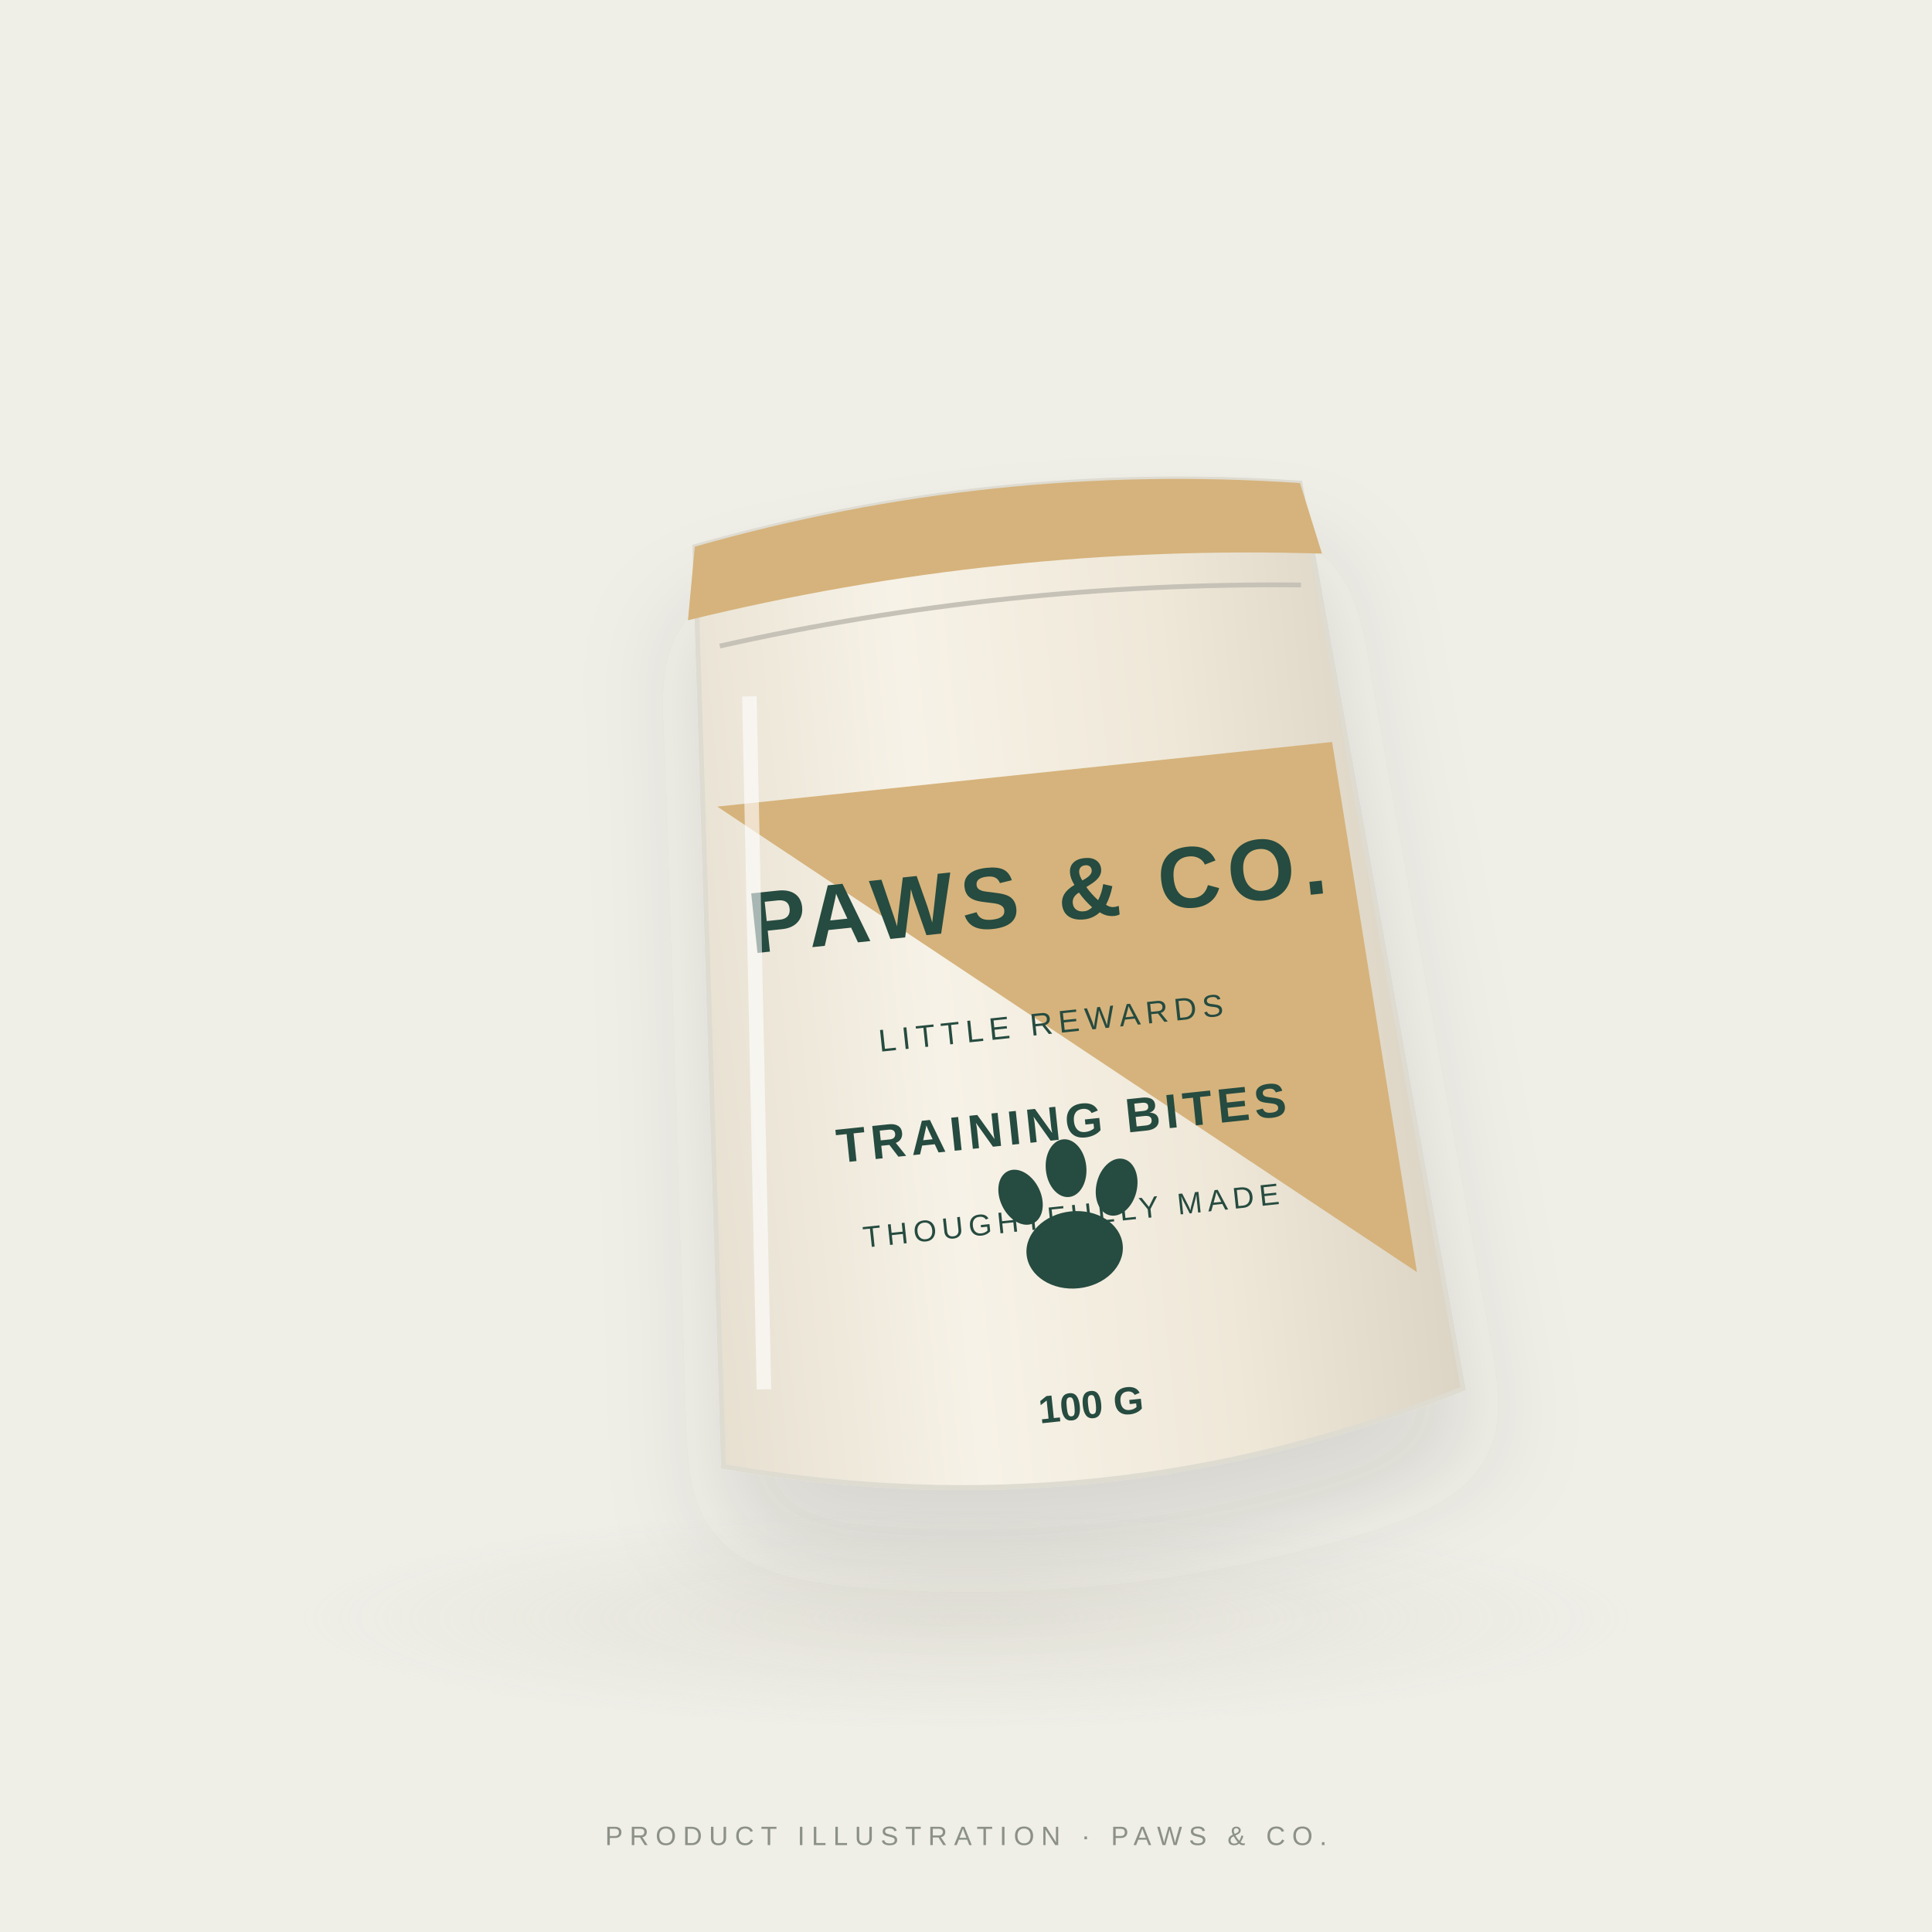
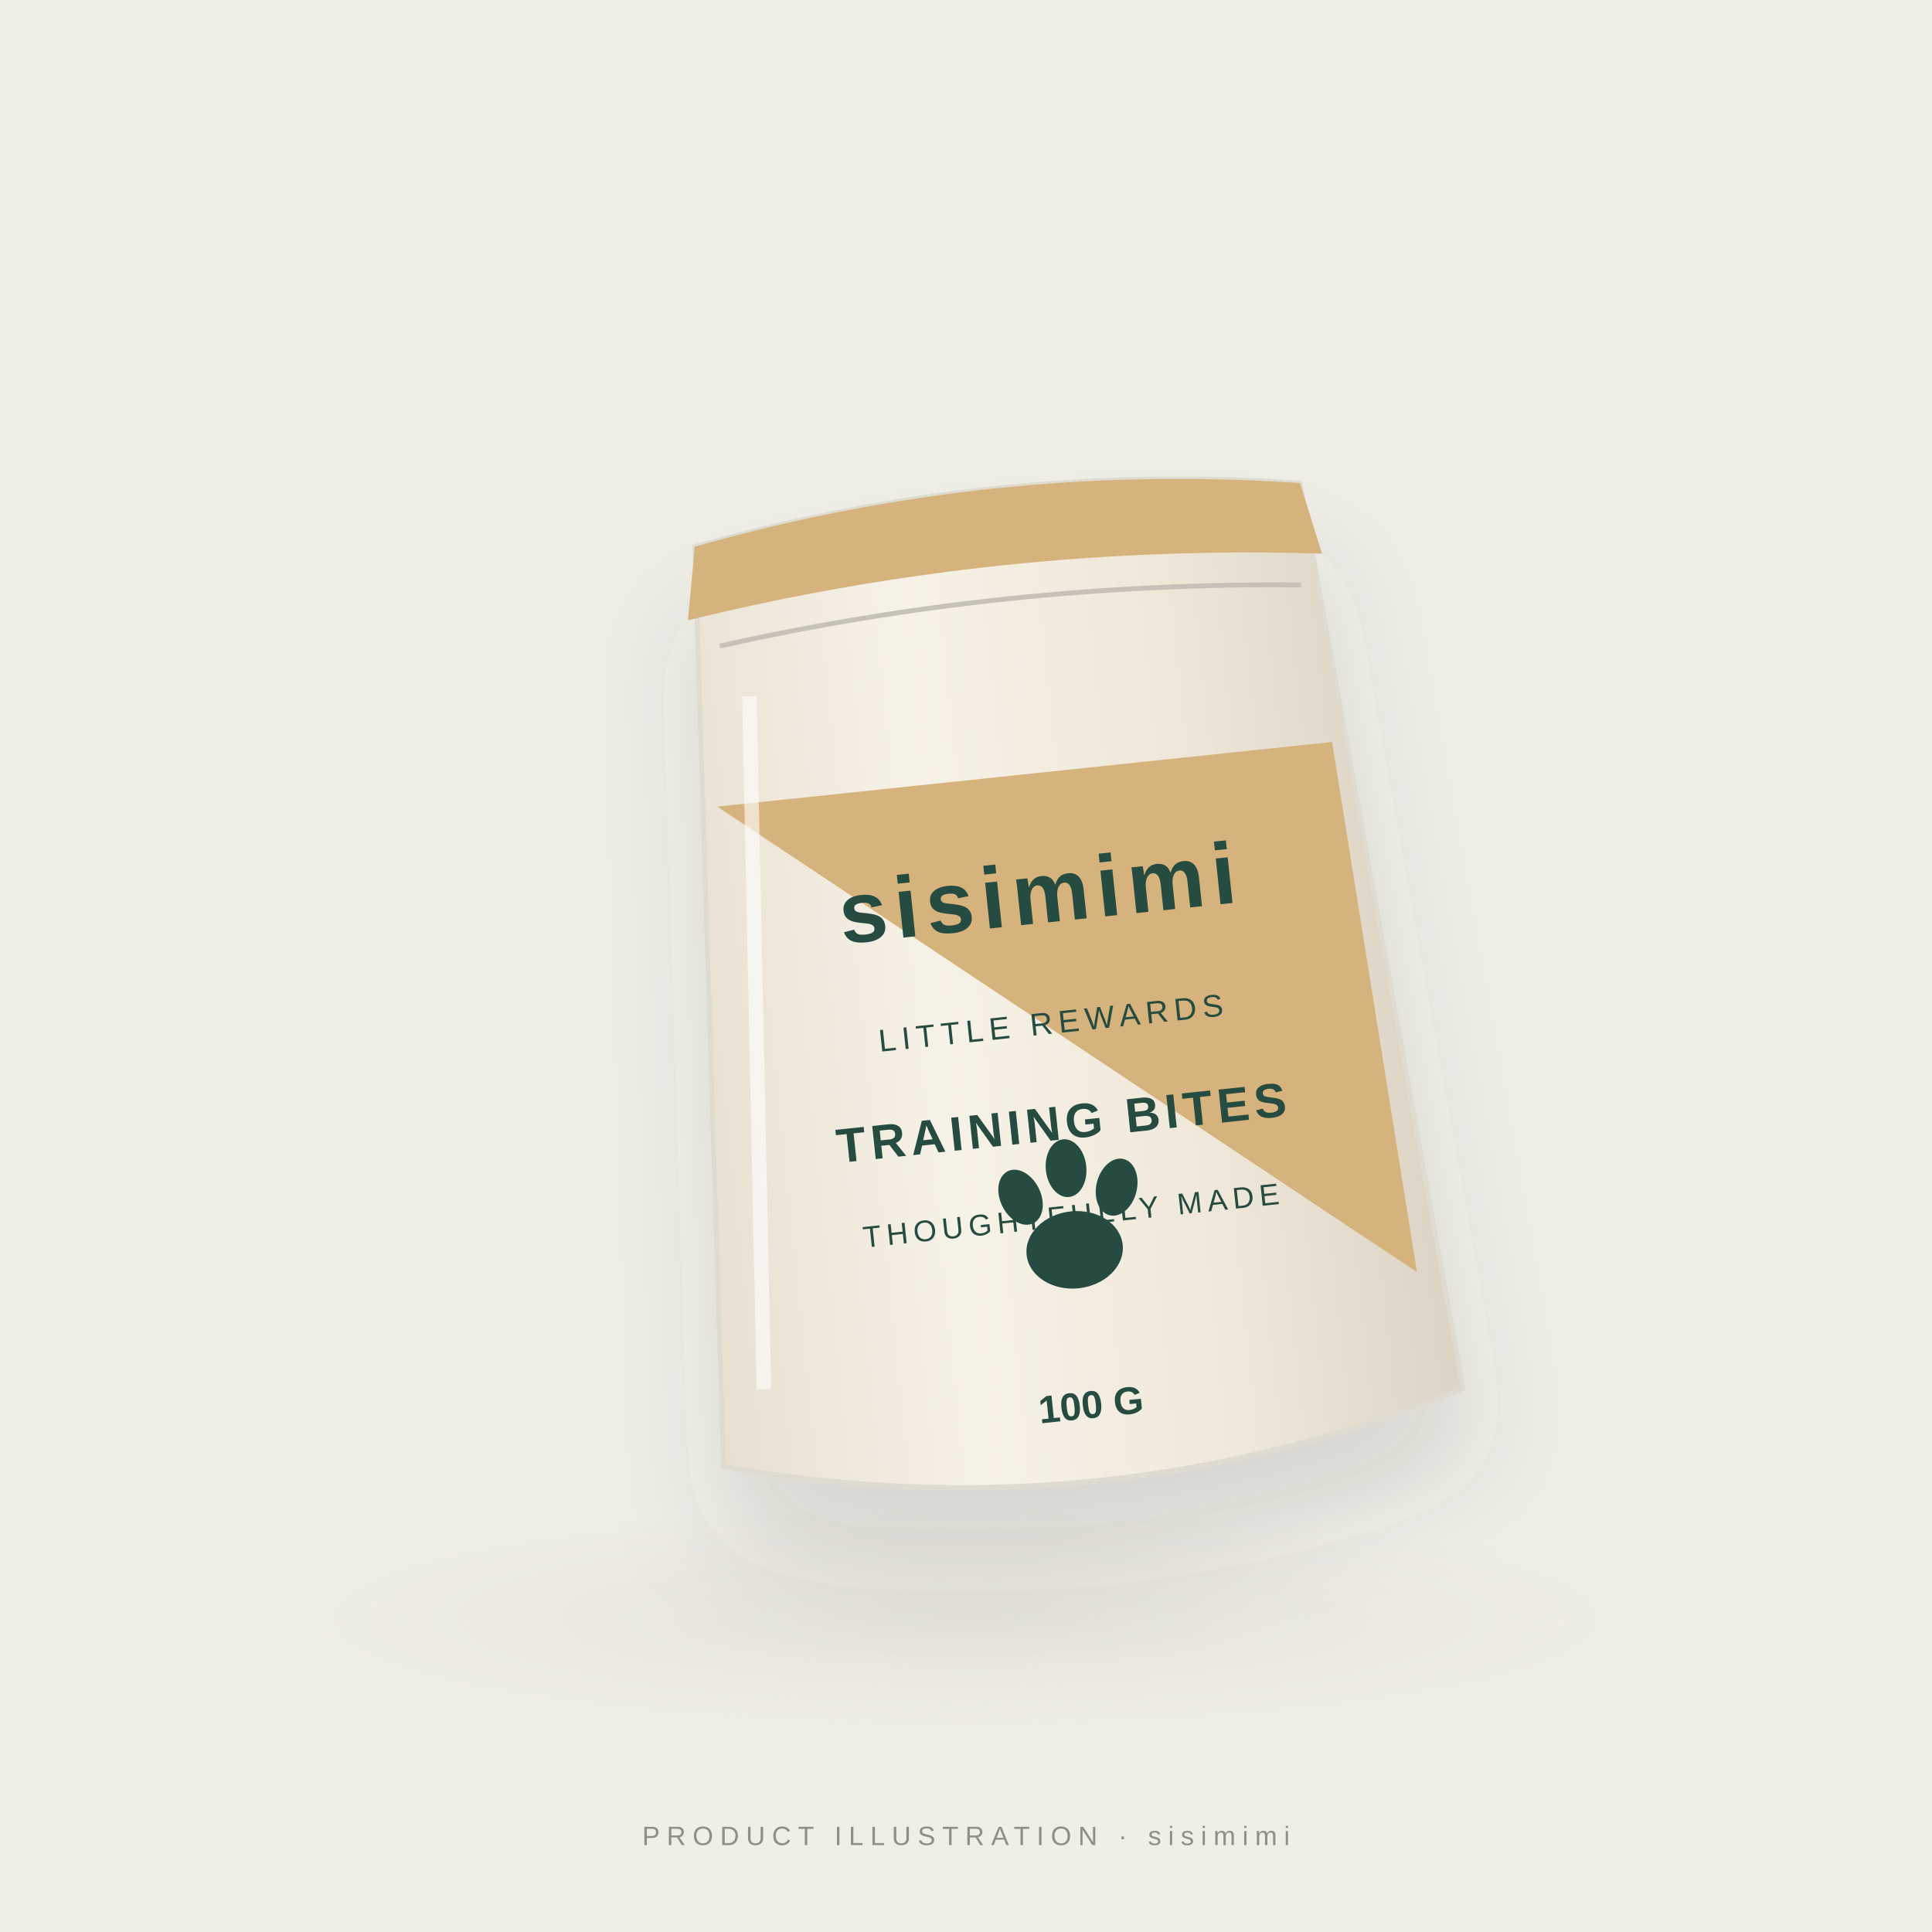
<svg xmlns="http://www.w3.org/2000/svg" viewBox="0 0 400 400" role="img" aria-label="Bánh thưởng gà Training Bites — hình minh họa sản phẩm">
  <defs>
    <linearGradient id="paper" x1="0" y1="0" x2="1" y2="0">
      <stop stop-color="#e7e0d1" />
      <stop offset=".35" stop-color="#f7f2e7" />
      <stop offset=".7" stop-color="#efe8d9" />
      <stop offset="1" stop-color="#dcd5c6" />
    </linearGradient>
    <linearGradient id="metal">
      <stop stop-color="#b8b8af" />
      <stop offset=".28" stop-color="#e3e3db" />
      <stop offset=".7" stop-color="#d4d4c9" />
      <stop offset="1" stop-color="#acaca1" />
    </linearGradient>
    <filter id="shadow" x="-40%" y="-30%" width="180%" height="190%">
      <feDropShadow dx="0" dy="15" stdDeviation="11" flood-color="#4d4b3c" flood-opacity=".14" />
    </filter>
    <radialGradient id="ground">
      <stop stop-color="#c9c7ba" stop-opacity=".3" />
      <stop offset="1" stop-color="#c9c7ba" stop-opacity="0" />
    </radialGradient>
  </defs>
  <rect width="400" height="400" fill="#efeee7" />
  <ellipse cx="200" cy="335" rx="138" ry="23" fill="url(#ground)" />
  <g transform="translate(18 -4) rotate(-6 200 220)" filter="url(#shadow)">
    <path d="M137 110 Q200 99 263 110 L277 300 Q200 322 123 300Z" fill="url(#paper)" stroke="#dedbd1" />
    <path d="M137 110 Q200 99 263 110 L266 125 Q200 116 134 125Z" fill="#d6b37c" />
    <path d="M140 131 Q200 124 261 131" stroke="#c6c2b7" fill="none" />
    <path d="M136 164L264 164L270 275Q200 286130 275Z" fill="#d6b37c" />
-     <text x="200" y="195" text-anchor="middle" font-family="Arial,sans-serif" font-size="18" font-weight="700" fill="#264c40" letter-spacing="1.5">PAWS &amp; CO.</text>
+     <text x="200" y="195" text-anchor="middle" font-family="Arial,sans-serif" font-size="18" font-weight="700" fill="#264c40" letter-spacing="1.5">sisimimi</text>
    <text x="200" y="218" text-anchor="middle" font-family="Arial,sans-serif" font-size="6.5" font-weight="500" fill="#264c40" letter-spacing="1.2">LITTLE REWARDS</text>
    <g transform="translate(200 258)" color="#264c40">
      <g fill="currentColor">
        <ellipse cx="0" cy="5" rx="10" ry="8" />
        <ellipse cx="-10" cy="-7" rx="4.2" ry="6" transform="rotate(-20 -10 -7)" />
        <ellipse cx="0" cy="-12" rx="4.2" ry="6" />
        <ellipse cx="10" cy="-7" rx="4.2" ry="6" transform="rotate(20 10 -7)" />
      </g>
    </g>
    <text x="200" y="240" text-anchor="middle" font-family="Arial,sans-serif" font-size="10" font-weight="700" fill="#264c40" letter-spacing="1">TRAINING BITES</text>
    <text x="200" y="258" text-anchor="middle" font-family="Arial,sans-serif" font-size="6.2" font-weight="500" fill="#264c40" letter-spacing="1.1">THOUGHTFULLY MADE</text>
    <text x="200" y="298" text-anchor="middle" font-family="Arial,sans-serif" font-size="8" font-weight="700" fill="#264c40" letter-spacing="0">100 G</text>
    <path d="M145 142 L133 285" stroke="#fff" stroke-opacity=".6" stroke-width="3" />
  </g>
-   <text x="200" y="382" text-anchor="middle" fill="#8b9187" font-family="Arial,sans-serif" font-size="5.5" letter-spacing="1.4">PRODUCT ILLUSTRATION · PAWS &amp; CO.</text>
+   <text x="200" y="382" text-anchor="middle" fill="#8b9187" font-family="Arial,sans-serif" font-size="5.5" letter-spacing="1.4">PRODUCT ILLUSTRATION · sisimimi</text>
</svg>
